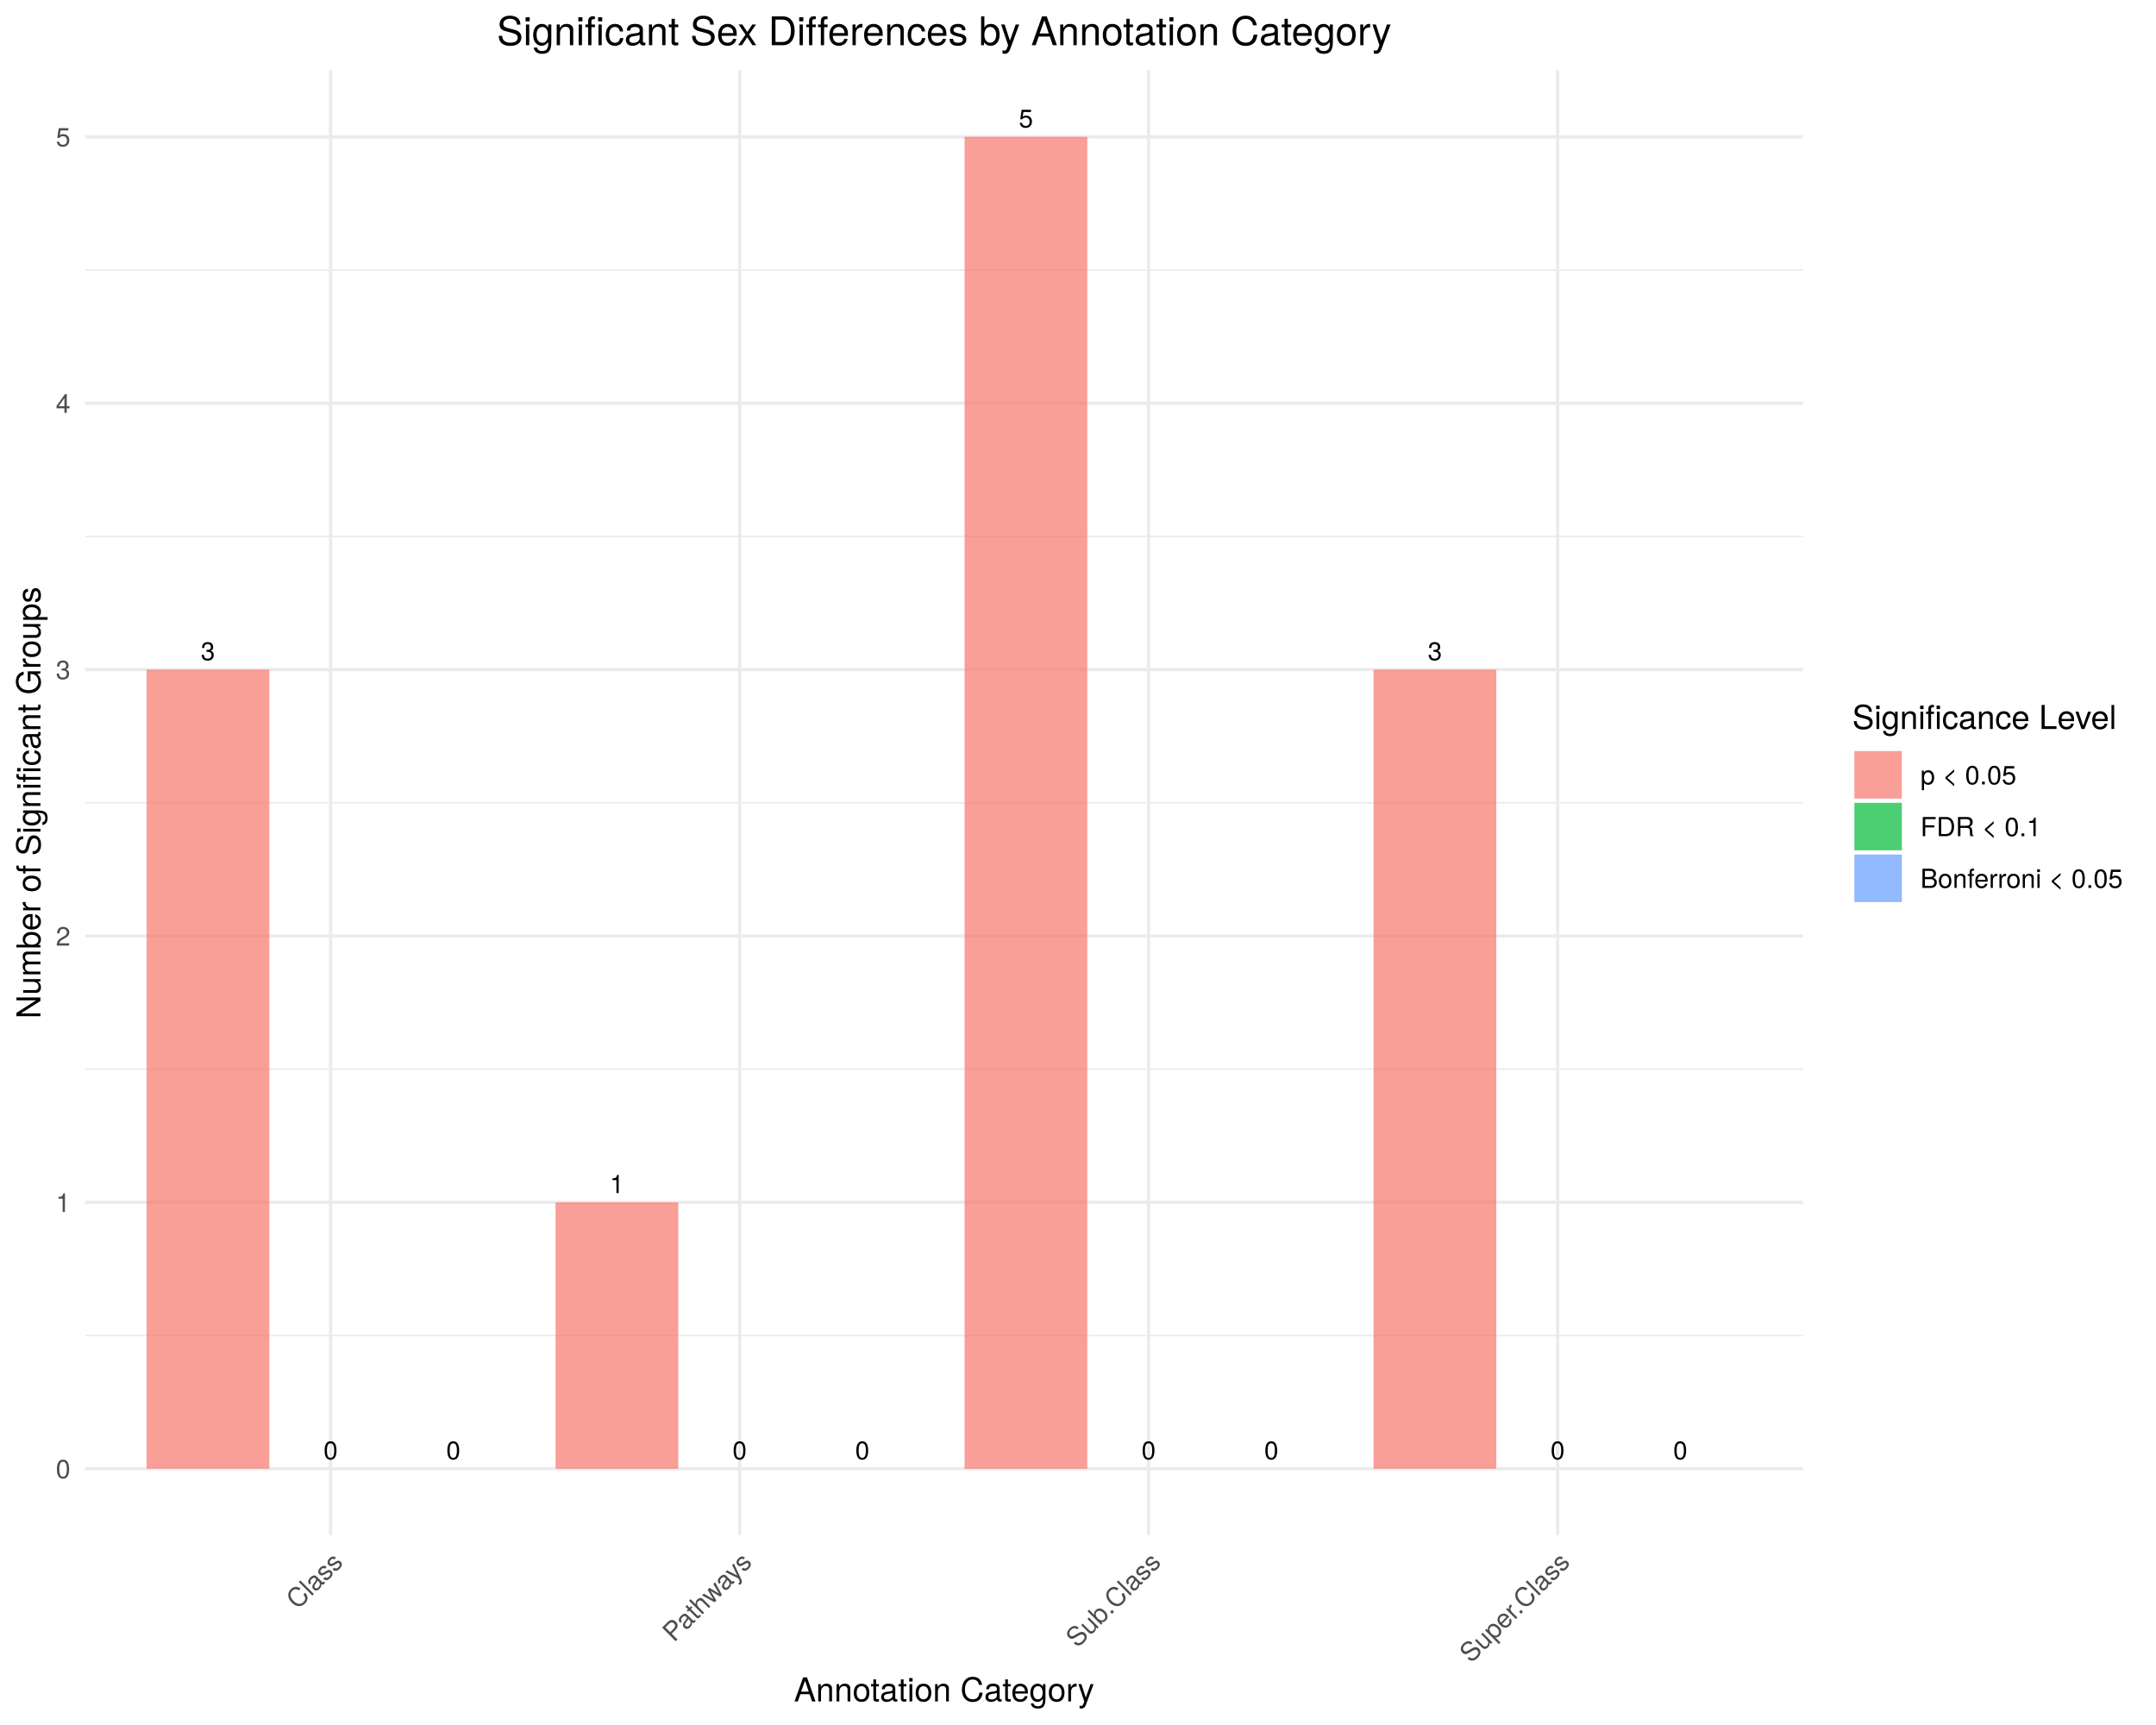
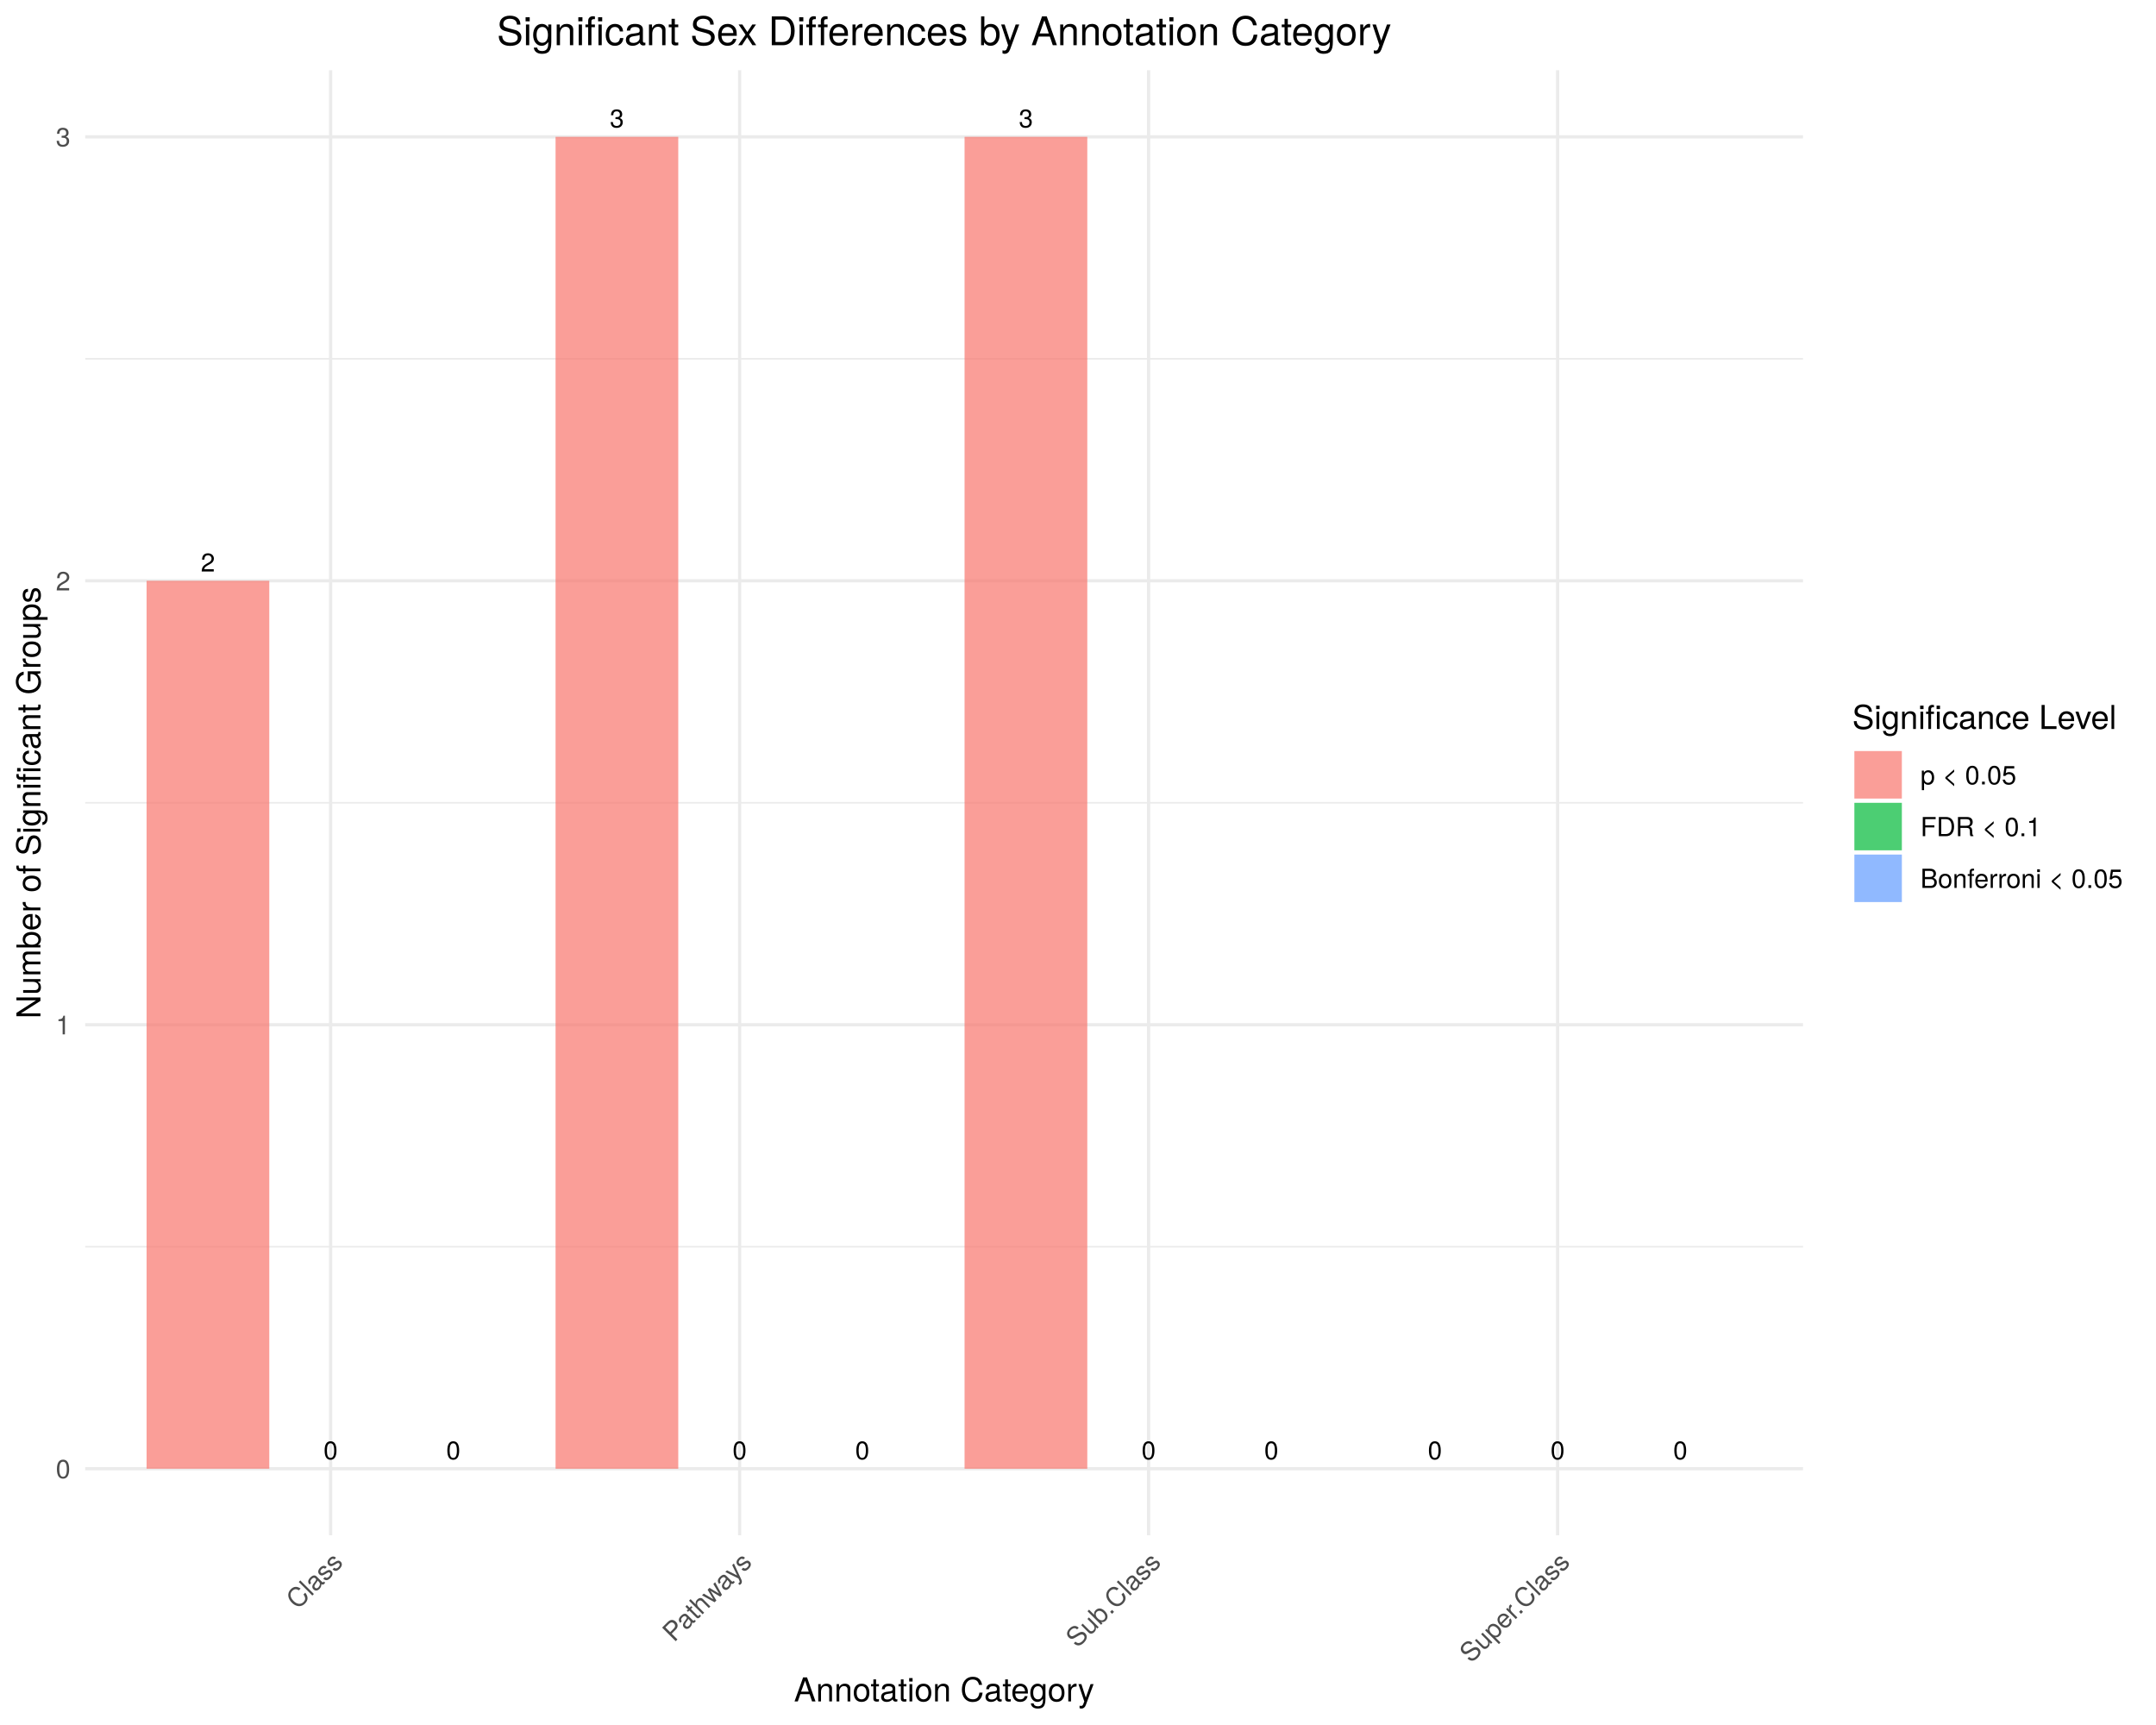
<svg xmlns="http://www.w3.org/2000/svg" class="svglite" width="720.00pt" height="576.00pt" viewBox="0 0 720.00 576.00">
  <defs>
    <style type="text/css">
    .svglite line, .svglite polyline, .svglite polygon, .svglite path, .svglite rect, .svglite circle {
      fill: none;
      stroke: #000000;
      stroke-linecap: round;
      stroke-linejoin: round;
      stroke-miterlimit: 10.00;
    }
    .svglite text {
      white-space: pre;
    }
  </style>
  </defs>
  <rect width="100%" height="100%" style="stroke: none; fill: none;" />
  <defs>
    <clipPath id="cpMC4wMHw3MjAuMDB8MC4wMHw1NzYuMDA=">
      <rect x="0.00" y="0.00" width="720.00" height="576.00" />
    </clipPath>
  </defs>
  <g clip-path="url(#cpMC4wMHw3MjAuMDB8MC4wMHw1NzYuMDA=)">
</g>
  <defs>
    <clipPath id="cpMjguNDZ8NjAyLjEyfDIzLjQ1fDUxMi42Ng==">
      <rect x="28.46" y="23.45" width="573.66" height="489.21" />
    </clipPath>
  </defs>
  <g clip-path="url(#cpMjguNDZ8NjAyLjEyfDIzLjQ1fDUxMi42Ng==)">
-     <polyline points="28.46,445.95 602.12,445.95 " style="stroke-width: 0.53; stroke: #EBEBEB; stroke-linecap: butt;" />
-     <polyline points="28.46,357.01 602.12,357.01 " style="stroke-width: 0.53; stroke: #EBEBEB; stroke-linecap: butt;" />
+     <polyline points="28.46,416.30 602.12,416.30 " style="stroke-width: 0.53; stroke: #EBEBEB; stroke-linecap: butt;" />
    <polyline points="28.46,268.06 602.12,268.06 " style="stroke-width: 0.53; stroke: #EBEBEB; stroke-linecap: butt;" />
-     <polyline points="28.46,179.11 602.12,179.11 " style="stroke-width: 0.53; stroke: #EBEBEB; stroke-linecap: butt;" />
-     <polyline points="28.46,90.16 602.12,90.16 " style="stroke-width: 0.53; stroke: #EBEBEB; stroke-linecap: butt;" />
+     <polyline points="28.46,119.81 602.12,119.81 " style="stroke-width: 0.53; stroke: #EBEBEB; stroke-linecap: butt;" />
    <polyline points="28.46,490.43 602.12,490.43 " style="stroke-width: 1.07; stroke: #EBEBEB; stroke-linecap: butt;" />
-     <polyline points="28.46,401.48 602.12,401.48 " style="stroke-width: 1.07; stroke: #EBEBEB; stroke-linecap: butt;" />
-     <polyline points="28.46,312.53 602.12,312.53 " style="stroke-width: 1.07; stroke: #EBEBEB; stroke-linecap: butt;" />
-     <polyline points="28.46,223.58 602.12,223.58 " style="stroke-width: 1.07; stroke: #EBEBEB; stroke-linecap: butt;" />
-     <polyline points="28.46,134.64 602.12,134.64 " style="stroke-width: 1.07; stroke: #EBEBEB; stroke-linecap: butt;" />
+     <polyline points="28.46,342.18 602.12,342.18 " style="stroke-width: 1.07; stroke: #EBEBEB; stroke-linecap: butt;" />
+     <polyline points="28.46,193.93 602.12,193.93 " style="stroke-width: 1.07; stroke: #EBEBEB; stroke-linecap: butt;" />
    <polyline points="28.46,45.69 602.12,45.69 " style="stroke-width: 1.07; stroke: #EBEBEB; stroke-linecap: butt;" />
    <polyline points="110.41,512.66 110.41,23.45 " style="stroke-width: 1.07; stroke: #EBEBEB; stroke-linecap: butt;" />
    <polyline points="247.00,512.66 247.00,23.45 " style="stroke-width: 1.07; stroke: #EBEBEB; stroke-linecap: butt;" />
    <polyline points="383.58,512.66 383.58,23.45 " style="stroke-width: 1.07; stroke: #EBEBEB; stroke-linecap: butt;" />
    <polyline points="520.17,512.66 520.17,23.45 " style="stroke-width: 1.07; stroke: #EBEBEB; stroke-linecap: butt;" />
-     <rect x="48.95" y="223.58" width="40.98" height="266.84" style="stroke-width: 1.07; stroke: none; stroke-linecap: butt; stroke-linejoin: miter; fill: #F8766D; fill-opacity: 0.70;" />
+     <rect x="48.95" y="193.93" width="40.98" height="296.49" style="stroke-width: 1.07; stroke: none; stroke-linecap: butt; stroke-linejoin: miter; fill: #F8766D; fill-opacity: 0.70;" />
    <rect x="89.92" y="490.43" width="40.98" height="0.00" style="stroke-width: 1.07; stroke: none; stroke-linecap: butt; stroke-linejoin: miter; fill: #00BA38; fill-opacity: 0.70;" />
    <rect x="130.90" y="490.43" width="40.98" height="0.00" style="stroke-width: 1.07; stroke: none; stroke-linecap: butt; stroke-linejoin: miter; fill: #619CFF; fill-opacity: 0.70;" />
-     <rect x="185.53" y="401.48" width="40.98" height="88.95" style="stroke-width: 1.07; stroke: none; stroke-linecap: butt; stroke-linejoin: miter; fill: #F8766D; fill-opacity: 0.70;" />
+     <rect x="185.53" y="45.69" width="40.98" height="444.74" style="stroke-width: 1.07; stroke: none; stroke-linecap: butt; stroke-linejoin: miter; fill: #F8766D; fill-opacity: 0.70;" />
    <rect x="226.51" y="490.43" width="40.98" height="0.00" style="stroke-width: 1.07; stroke: none; stroke-linecap: butt; stroke-linejoin: miter; fill: #00BA38; fill-opacity: 0.70;" />
    <rect x="267.48" y="490.43" width="40.98" height="0.00" style="stroke-width: 1.07; stroke: none; stroke-linecap: butt; stroke-linejoin: miter; fill: #619CFF; fill-opacity: 0.70;" />
    <rect x="322.12" y="45.69" width="40.98" height="444.74" style="stroke-width: 1.07; stroke: none; stroke-linecap: butt; stroke-linejoin: miter; fill: #F8766D; fill-opacity: 0.70;" />
    <rect x="363.09" y="490.43" width="40.98" height="0.00" style="stroke-width: 1.07; stroke: none; stroke-linecap: butt; stroke-linejoin: miter; fill: #00BA38; fill-opacity: 0.70;" />
    <rect x="404.07" y="490.43" width="40.98" height="0.00" style="stroke-width: 1.07; stroke: none; stroke-linecap: butt; stroke-linejoin: miter; fill: #619CFF; fill-opacity: 0.70;" />
-     <rect x="458.70" y="223.58" width="40.98" height="266.84" style="stroke-width: 1.07; stroke: none; stroke-linecap: butt; stroke-linejoin: miter; fill: #F8766D; fill-opacity: 0.70;" />
+     <rect x="458.70" y="490.43" width="40.98" height="0.00" style="stroke-width: 1.07; stroke: none; stroke-linecap: butt; stroke-linejoin: miter; fill: #F8766D; fill-opacity: 0.70;" />
    <rect x="499.68" y="490.43" width="40.98" height="0.00" style="stroke-width: 1.07; stroke: none; stroke-linecap: butt; stroke-linejoin: miter; fill: #00BA38; fill-opacity: 0.70;" />
    <rect x="540.66" y="490.43" width="40.98" height="0.00" style="stroke-width: 1.07; stroke: none; stroke-linecap: butt; stroke-linejoin: miter; fill: #619CFF; fill-opacity: 0.70;" />
-     <text x="69.43" y="220.47" text-anchor="middle" style="font-size: 8.54px; font-weight: 0; font-family: &quot;TeX Gyre Heros&quot;;" textLength="4.74px" lengthAdjust="spacingAndGlyphs">3</text>
+     <text x="69.43" y="190.82" text-anchor="middle" style="font-size: 8.54px; font-weight: 0; font-family: &quot;TeX Gyre Heros&quot;;" textLength="4.74px" lengthAdjust="spacingAndGlyphs">2</text>
    <text x="110.41" y="487.32" text-anchor="middle" style="font-size: 8.54px; font-weight: 0; font-family: &quot;TeX Gyre Heros&quot;;" textLength="4.74px" lengthAdjust="spacingAndGlyphs">0</text>
    <text x="151.39" y="487.32" text-anchor="middle" style="font-size: 8.54px; font-weight: 0; font-family: &quot;TeX Gyre Heros&quot;;" textLength="4.74px" lengthAdjust="spacingAndGlyphs">0</text>
-     <text x="206.02" y="398.37" text-anchor="middle" style="font-size: 8.54px; font-weight: 0; font-family: &quot;TeX Gyre Heros&quot;;" textLength="4.74px" lengthAdjust="spacingAndGlyphs">1</text>
+     <text x="206.02" y="42.58" text-anchor="middle" style="font-size: 8.54px; font-weight: 0; font-family: &quot;TeX Gyre Heros&quot;;" textLength="4.74px" lengthAdjust="spacingAndGlyphs">3</text>
    <text x="247.00" y="487.32" text-anchor="middle" style="font-size: 8.54px; font-weight: 0; font-family: &quot;TeX Gyre Heros&quot;;" textLength="4.74px" lengthAdjust="spacingAndGlyphs">0</text>
    <text x="287.97" y="487.32" text-anchor="middle" style="font-size: 8.54px; font-weight: 0; font-family: &quot;TeX Gyre Heros&quot;;" textLength="4.74px" lengthAdjust="spacingAndGlyphs">0</text>
-     <text x="342.61" y="42.58" text-anchor="middle" style="font-size: 8.54px; font-weight: 0; font-family: &quot;TeX Gyre Heros&quot;;" textLength="4.74px" lengthAdjust="spacingAndGlyphs">5</text>
+     <text x="342.61" y="42.58" text-anchor="middle" style="font-size: 8.54px; font-weight: 0; font-family: &quot;TeX Gyre Heros&quot;;" textLength="4.74px" lengthAdjust="spacingAndGlyphs">3</text>
    <text x="383.58" y="487.32" text-anchor="middle" style="font-size: 8.54px; font-weight: 0; font-family: &quot;TeX Gyre Heros&quot;;" textLength="4.74px" lengthAdjust="spacingAndGlyphs">0</text>
    <text x="424.56" y="487.32" text-anchor="middle" style="font-size: 8.54px; font-weight: 0; font-family: &quot;TeX Gyre Heros&quot;;" textLength="4.74px" lengthAdjust="spacingAndGlyphs">0</text>
-     <text x="479.19" y="220.47" text-anchor="middle" style="font-size: 8.54px; font-weight: 0; font-family: &quot;TeX Gyre Heros&quot;;" textLength="4.74px" lengthAdjust="spacingAndGlyphs">3</text>
+     <text x="479.19" y="487.32" text-anchor="middle" style="font-size: 8.54px; font-weight: 0; font-family: &quot;TeX Gyre Heros&quot;;" textLength="4.74px" lengthAdjust="spacingAndGlyphs">0</text>
    <text x="520.17" y="487.32" text-anchor="middle" style="font-size: 8.54px; font-weight: 0; font-family: &quot;TeX Gyre Heros&quot;;" textLength="4.74px" lengthAdjust="spacingAndGlyphs">0</text>
    <text x="561.14" y="487.32" text-anchor="middle" style="font-size: 8.54px; font-weight: 0; font-family: &quot;TeX Gyre Heros&quot;;" textLength="4.74px" lengthAdjust="spacingAndGlyphs">0</text>
  </g>
  <g clip-path="url(#cpMC4wMHw3MjAuMDB8MC4wMHw1NzYuMDA=)">
    <text x="23.53" y="493.63" text-anchor="end" style="font-size: 8.80px; font-weight: 0;fill: #4D4D4D; font-family: &quot;TeX Gyre Heros&quot;;" textLength="4.89px" lengthAdjust="spacingAndGlyphs">0</text>
-     <text x="23.53" y="404.69" text-anchor="end" style="font-size: 8.80px; font-weight: 0;fill: #4D4D4D; font-family: &quot;TeX Gyre Heros&quot;;" textLength="4.89px" lengthAdjust="spacingAndGlyphs">1</text>
-     <text x="23.53" y="315.74" text-anchor="end" style="font-size: 8.80px; font-weight: 0;fill: #4D4D4D; font-family: &quot;TeX Gyre Heros&quot;;" textLength="4.89px" lengthAdjust="spacingAndGlyphs">2</text>
-     <text x="23.53" y="226.79" text-anchor="end" style="font-size: 8.80px; font-weight: 0;fill: #4D4D4D; font-family: &quot;TeX Gyre Heros&quot;;" textLength="4.89px" lengthAdjust="spacingAndGlyphs">3</text>
-     <text x="23.53" y="137.84" text-anchor="end" style="font-size: 8.80px; font-weight: 0;fill: #4D4D4D; font-family: &quot;TeX Gyre Heros&quot;;" textLength="4.89px" lengthAdjust="spacingAndGlyphs">4</text>
-     <text x="23.53" y="48.90" text-anchor="end" style="font-size: 8.80px; font-weight: 0;fill: #4D4D4D; font-family: &quot;TeX Gyre Heros&quot;;" textLength="4.89px" lengthAdjust="spacingAndGlyphs">5</text>
+     <text x="23.53" y="345.39" text-anchor="end" style="font-size: 8.80px; font-weight: 0;fill: #4D4D4D; font-family: &quot;TeX Gyre Heros&quot;;" textLength="4.89px" lengthAdjust="spacingAndGlyphs">1</text>
+     <text x="23.53" y="197.14" text-anchor="end" style="font-size: 8.80px; font-weight: 0;fill: #4D4D4D; font-family: &quot;TeX Gyre Heros&quot;;" textLength="4.89px" lengthAdjust="spacingAndGlyphs">2</text>
+     <text x="23.53" y="48.90" text-anchor="end" style="font-size: 8.80px; font-weight: 0;fill: #4D4D4D; font-family: &quot;TeX Gyre Heros&quot;;" textLength="4.89px" lengthAdjust="spacingAndGlyphs">3</text>
    <text transform="translate(114.95,522.13) rotate(-45)" text-anchor="end" style="font-size: 8.80px; font-weight: 0;fill: #4D4D4D; font-family: &quot;TeX Gyre Heros&quot;;" textLength="21.99px" lengthAdjust="spacingAndGlyphs">Class</text>
    <text transform="translate(251.53,522.13) rotate(-45)" text-anchor="end" style="font-size: 8.80px; font-weight: 0;fill: #4D4D4D; font-family: &quot;TeX Gyre Heros&quot;;" textLength="38.13px" lengthAdjust="spacingAndGlyphs">Pathways</text>
    <text transform="translate(388.12,522.13) rotate(-45)" text-anchor="end" style="font-size: 8.80px; font-weight: 0;fill: #4D4D4D; font-family: &quot;TeX Gyre Heros&quot;;" textLength="40.08px" lengthAdjust="spacingAndGlyphs">Sub.Class</text>
    <text transform="translate(524.70,522.13) rotate(-45)" text-anchor="end" style="font-size: 8.80px; font-weight: 0;fill: #4D4D4D; font-family: &quot;TeX Gyre Heros&quot;;" textLength="47.90px" lengthAdjust="spacingAndGlyphs">Super.Class</text>
    <text x="315.29" y="568.12" text-anchor="middle" style="font-size: 11.00px; font-weight: 0; font-family: &quot;TeX Gyre Heros&quot;;" textLength="100.25px" lengthAdjust="spacingAndGlyphs">Annotation Category</text>
    <text transform="translate(13.50,268.06) rotate(-90)" text-anchor="middle" style="font-size: 11.00px; font-weight: 0; font-family: &quot;TeX Gyre Heros&quot;;" textLength="144.26px" lengthAdjust="spacingAndGlyphs">Number of Significant Groups</text>
    <text x="618.56" y="243.41" style="font-size: 11.00px; font-weight: 0; font-family: &quot;TeX Gyre Heros&quot;;" textLength="88.62px" lengthAdjust="spacingAndGlyphs">Significance Level</text>
    <rect x="619.27" y="250.79" width="15.86" height="15.86" style="stroke-width: 1.07; stroke: none; stroke-linecap: butt; stroke-linejoin: miter; fill: #F8766D; fill-opacity: 0.70;" />
    <rect x="619.27" y="268.07" width="15.86" height="15.86" style="stroke-width: 1.07; stroke: none; stroke-linecap: butt; stroke-linejoin: miter; fill: #00BA38; fill-opacity: 0.70;" />
    <rect x="619.27" y="285.35" width="15.86" height="15.86" style="stroke-width: 1.07; stroke: none; stroke-linecap: butt; stroke-linejoin: miter; fill: #619CFF; fill-opacity: 0.70;" />
    <text x="641.32" y="261.93" style="font-size: 8.80px; font-weight: 0; font-family: &quot;TeX Gyre Heros&quot;;" textLength="32.04px" lengthAdjust="spacingAndGlyphs">p &lt; 0.05</text>
    <text x="641.32" y="279.21" style="font-size: 8.80px; font-weight: 0; font-family: &quot;TeX Gyre Heros&quot;;" textLength="40.34px" lengthAdjust="spacingAndGlyphs">FDR &lt; 0.1</text>
    <text x="641.32" y="296.49" style="font-size: 8.80px; font-weight: 0; font-family: &quot;TeX Gyre Heros&quot;;" textLength="67.72px" lengthAdjust="spacingAndGlyphs">Bonferroni &lt; 0.05</text>
    <text x="315.29" y="15.09" text-anchor="middle" style="font-size: 13.20px; font-weight: 0; font-family: &quot;TeX Gyre Heros&quot;;" textLength="299.01px" lengthAdjust="spacingAndGlyphs">Significant Sex Differences by Annotation Category</text>
  </g>
</svg>
